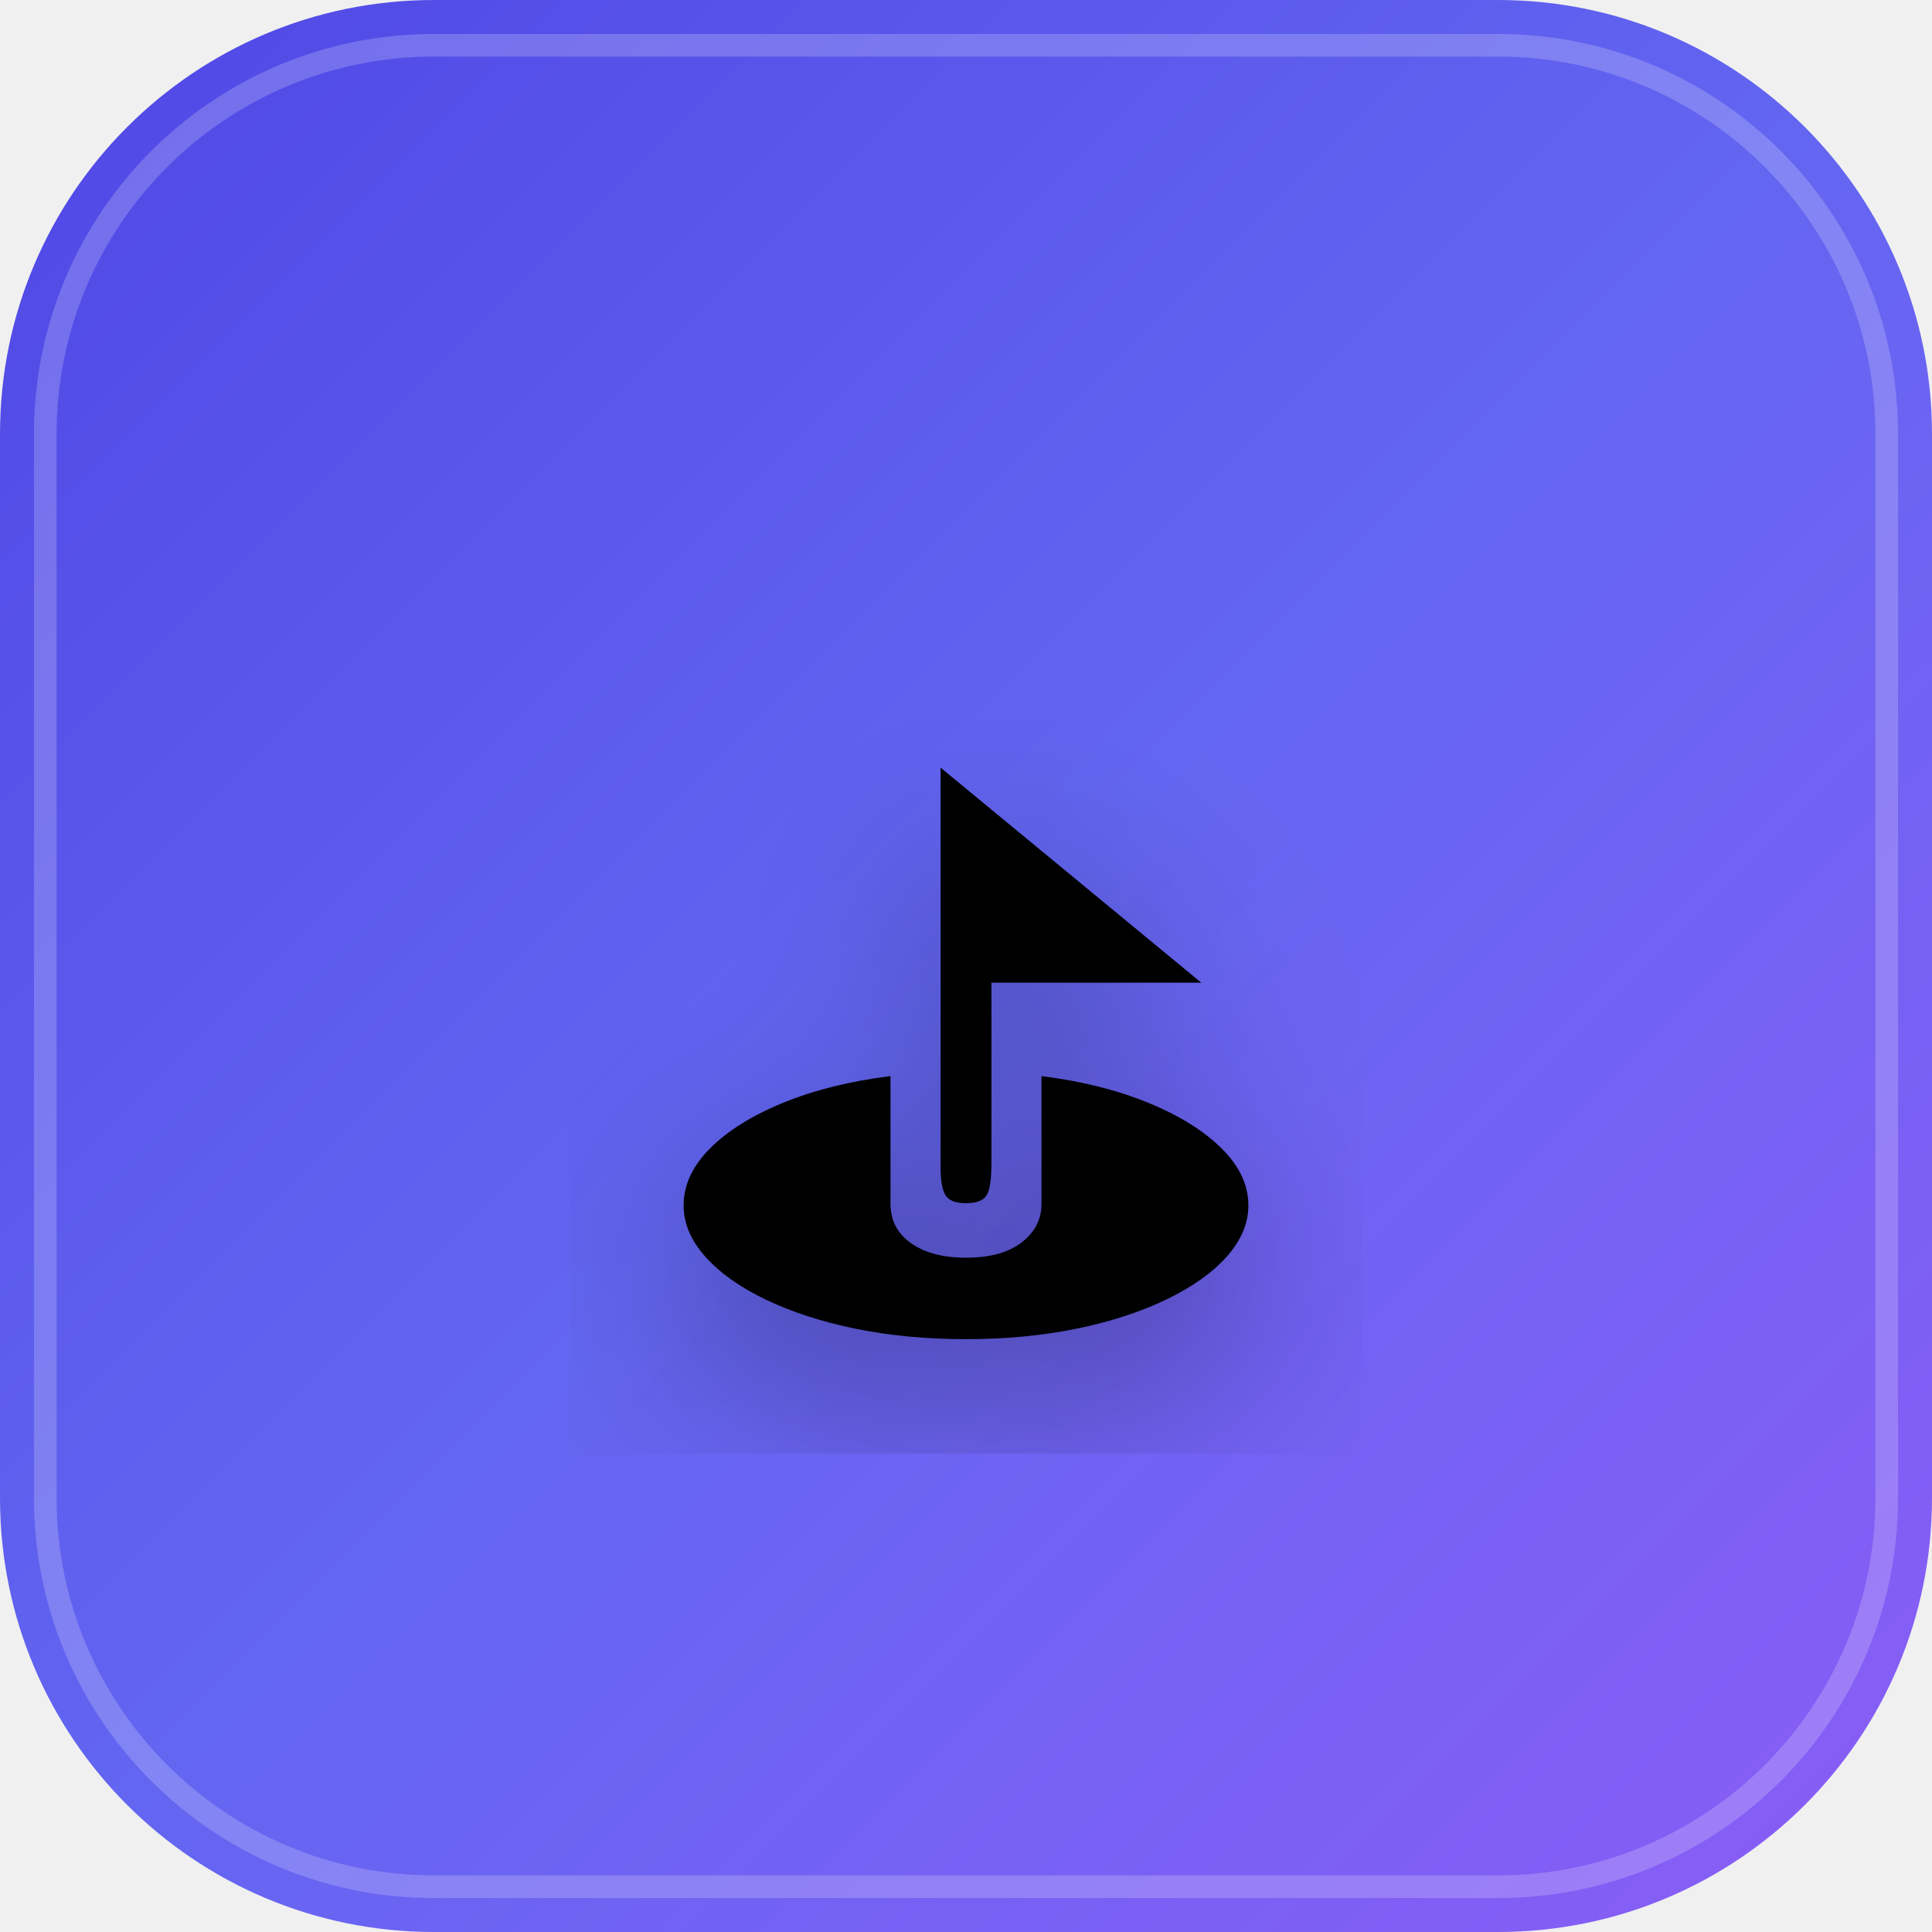
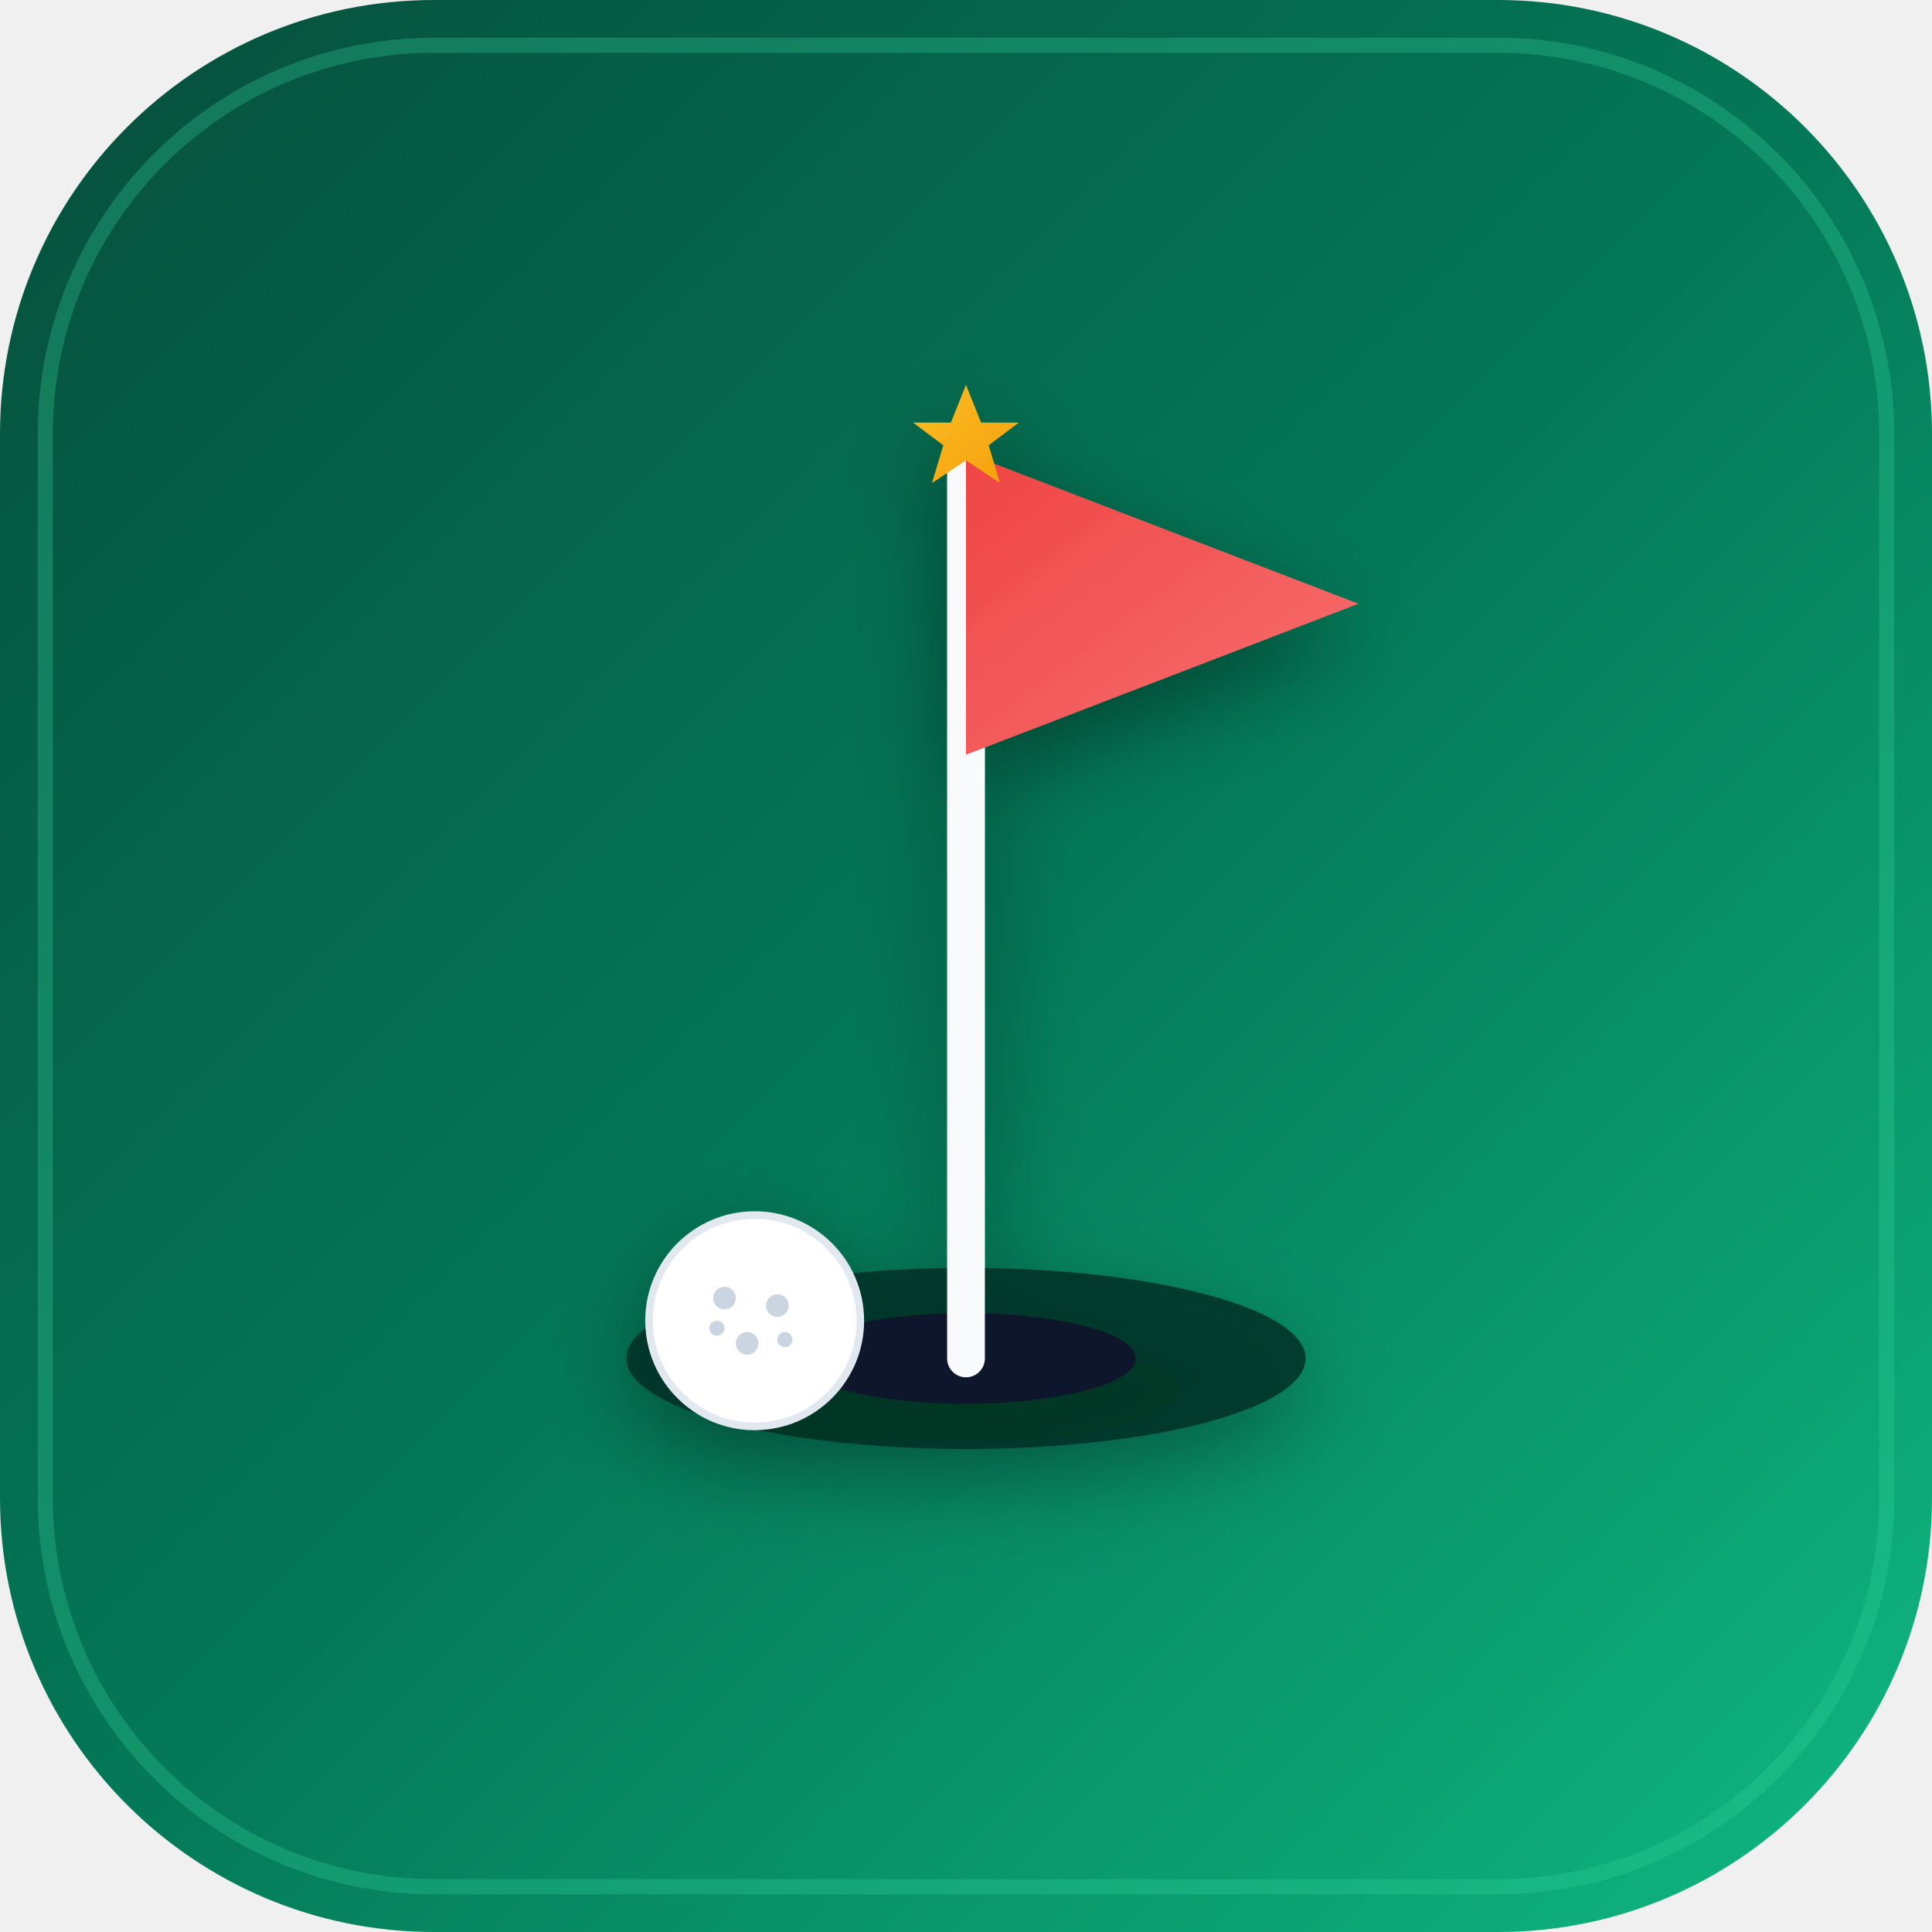
<svg xmlns="http://www.w3.org/2000/svg" viewBox="0 0 512 512" width="512" height="512">
  <defs>
    <linearGradient id="bgGrad" x1="0%" y1="0%" x2="100%" y2="100%">
-       <stop offset="0%" stop-color="#4f46e5" />
-       <stop offset="50%" stop-color="#6366f1" />
-       <stop offset="100%" stop-color="#8b5cf6" />
+       <stop offset="0%" stop-color="#064e3b" />
+       <stop offset="50%" stop-color="#047857" />
+       <stop offset="100%" stop-color="#10b981" />
+     </linearGradient>
+     <linearGradient id="flagGrad" x1="0%" y1="0%" x2="100%" y2="100%">
+       <stop offset="0%" stop-color="#ef4444" />
+       <stop offset="100%" stop-color="#f87171" />
+     </linearGradient>
+     <linearGradient id="goldGrad" x1="0%" y1="0%" x2="100%" y2="100%">
+       <stop offset="0%" stop-color="#fbbf24" />
+       <stop offset="100%" stop-color="#f59e0b" />
    </linearGradient>
    <filter id="glow" x="-20%" y="-20%" width="140%" height="140%">
-       <feDropShadow dx="0" dy="8" stdDeviation="12" flood-color="#000000" flood-opacity="0.35" />
+       <feDropShadow dx="0" dy="8" stdDeviation="12" flood-color="#000000" flood-opacity="0.4" />
    </filter>
  </defs>
  <rect width="512" height="512" rx="115" fill="url(#bgGrad)" />
-   <rect x="12" y="12" width="488" height="488" rx="103" fill="none" stroke="#ffffff" stroke-opacity="0.2" stroke-width="6" />
-   <g filter="url(#glow)" transform="translate(256, 256) scale(2.2)">
-     <text text-anchor="middle" dominant-baseline="central" font-size="90" y="4">⛳</text>
+   <rect x="12" y="12" width="488" height="488" rx="103" fill="none" stroke="#34d399" stroke-opacity="0.3" stroke-width="4" />
+   <g filter="url(#glow)">
+     <ellipse cx="256" cy="360" rx="90" ry="24" fill="#022c22" opacity="0.8" />
+     <ellipse cx="256" cy="360" rx="45" ry="12" fill="#0f172a" />
+     <line x1="256" y1="360" x2="256" y2="120" stroke="#f8fafc" stroke-width="10" stroke-linecap="round" />
+     <path d="M 256 120 L 360 160 L 256 200 Z" fill="url(#flagGrad)" />
+     <circle cx="200" cy="350" r="28" fill="#ffffff" />
+     <circle cx="200" cy="350" r="28" fill="none" stroke="#e2e8f0" stroke-width="2" />
+     <circle cx="192" cy="344" r="3" fill="#cbd5e1" />
+     <circle cx="206" cy="346" r="3" fill="#cbd5e1" />
+     <circle cx="198" cy="356" r="3" fill="#cbd5e1" />
+     <circle cx="208" cy="355" r="2" fill="#cbd5e1" />
+     <circle cx="190" cy="352" r="2" fill="#cbd5e1" />
+     <path d="M 256 102 L 260 112 L 270 112 L 262 118 L 265 128 L 256 122 L 247 128 L 250 118 L 242 112 L 252 112 Z" fill="url(#goldGrad)" />
  </g>
</svg>
